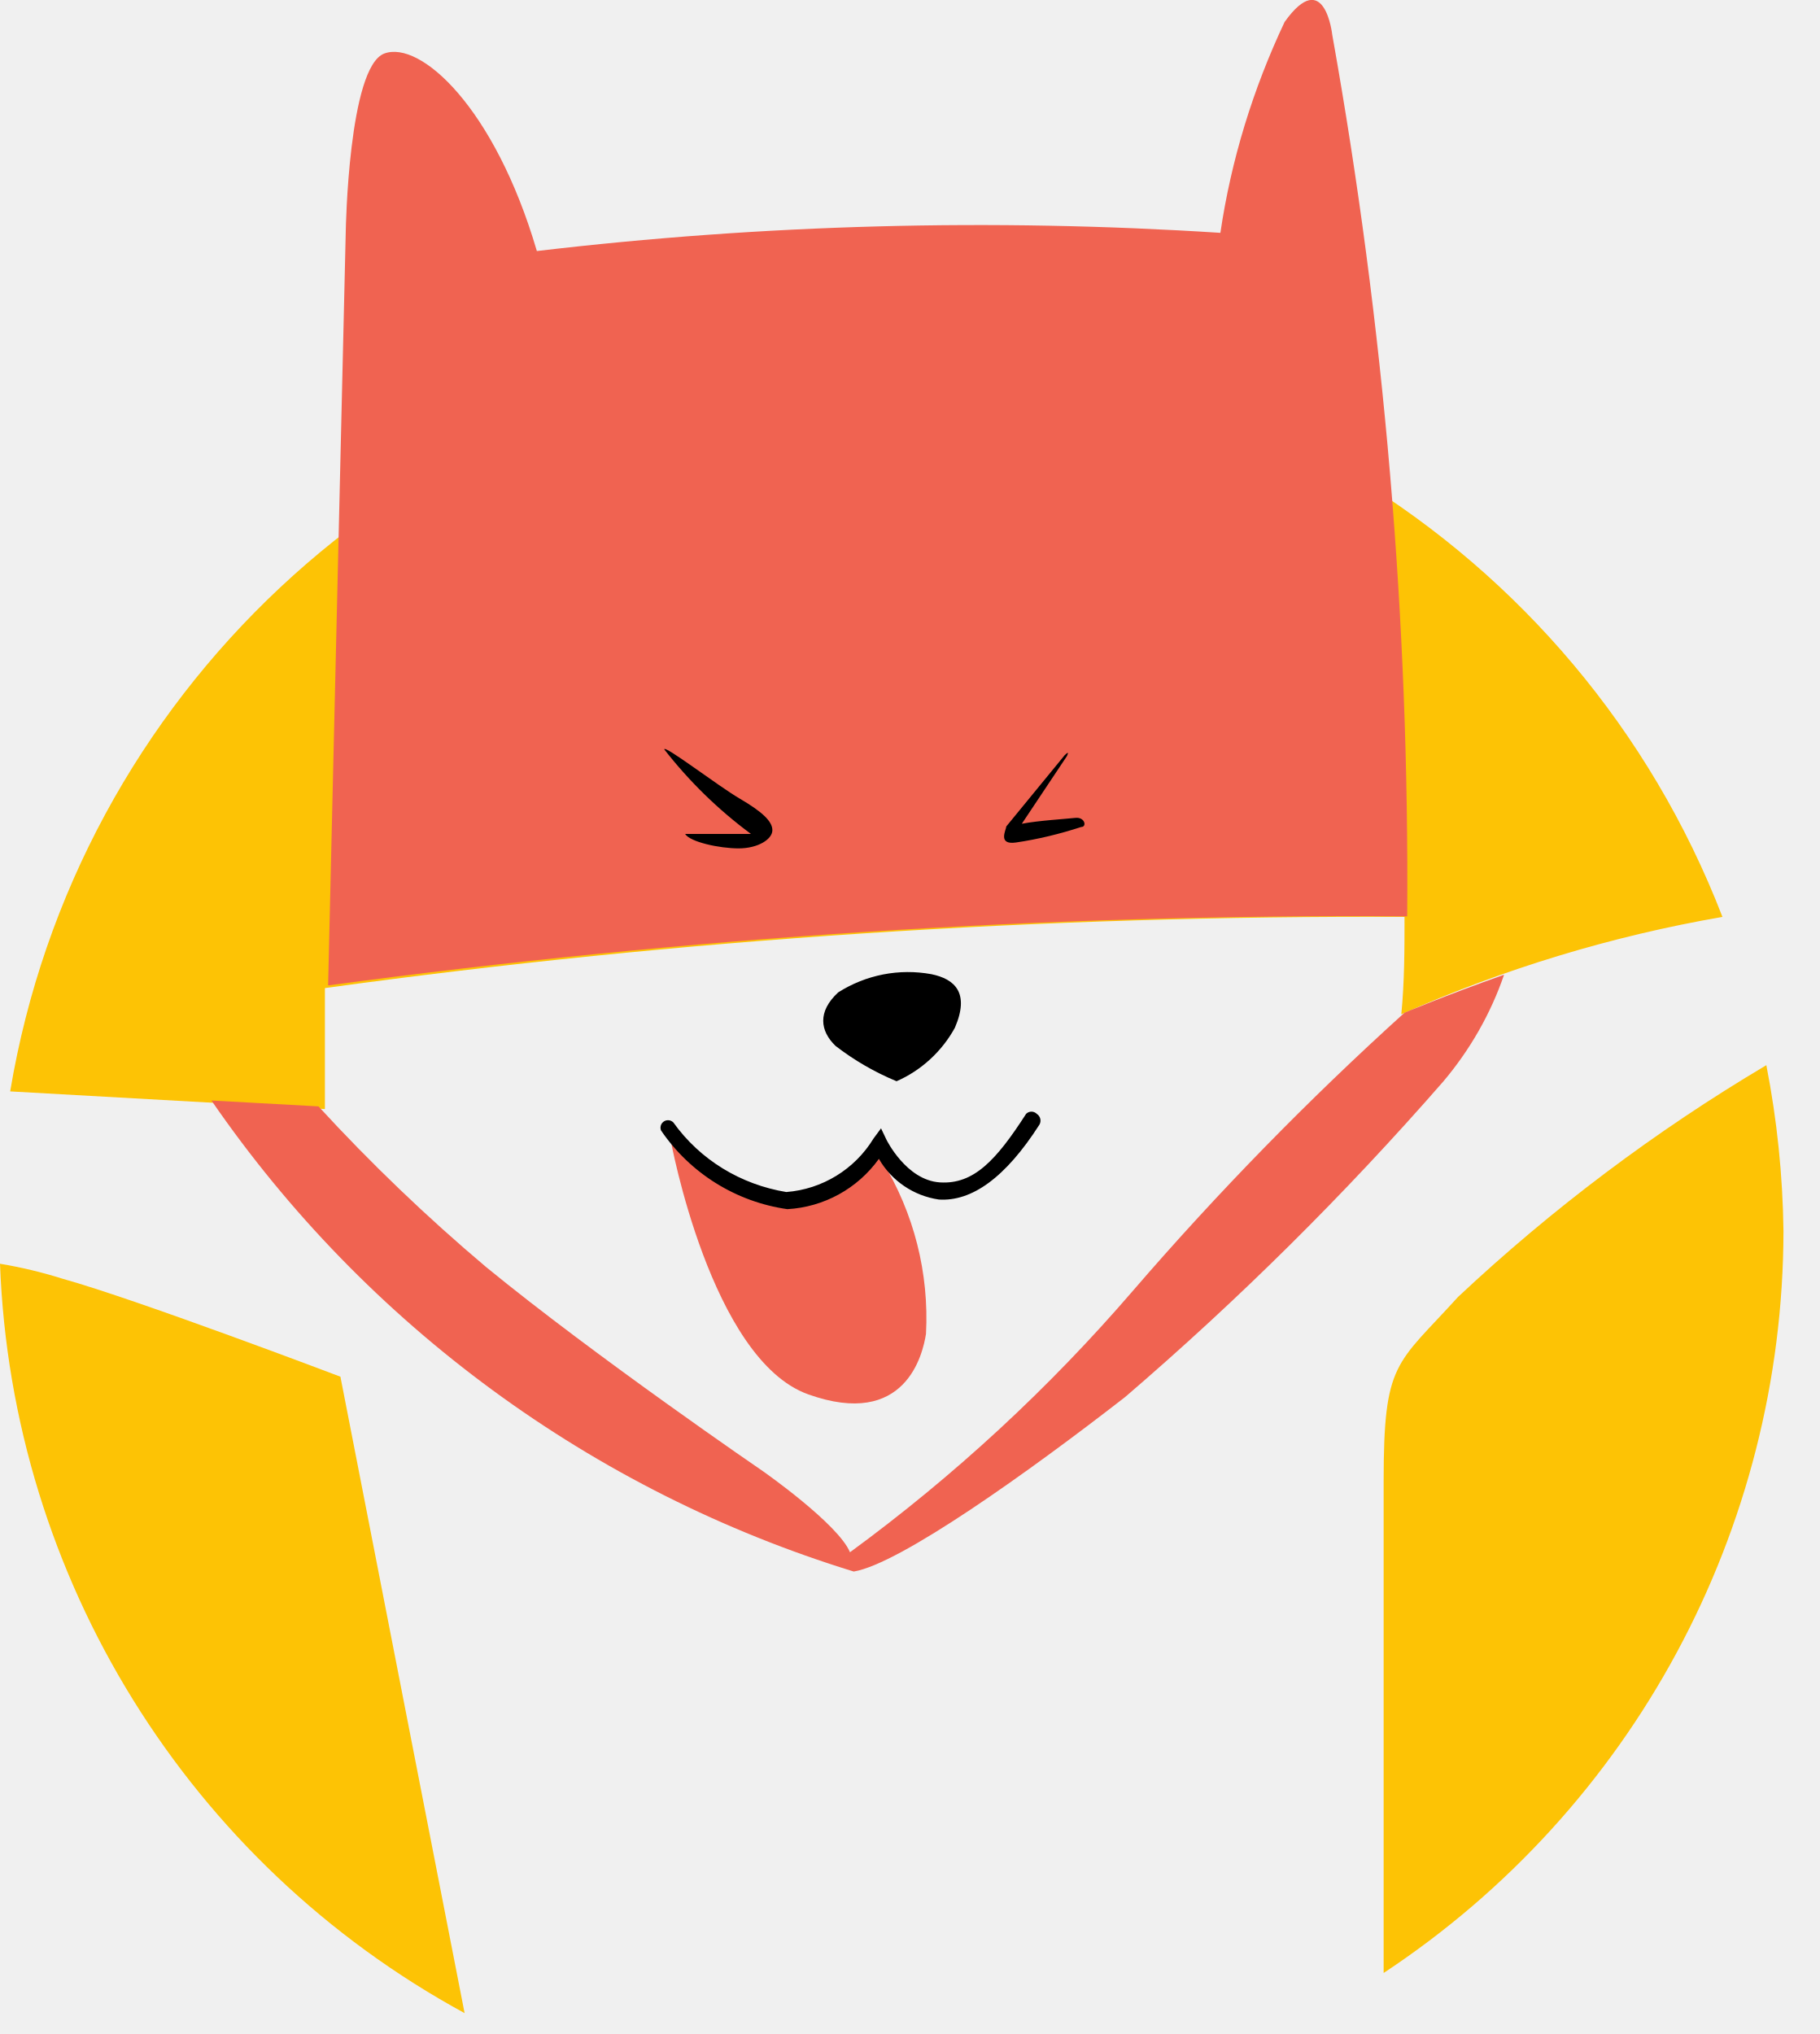
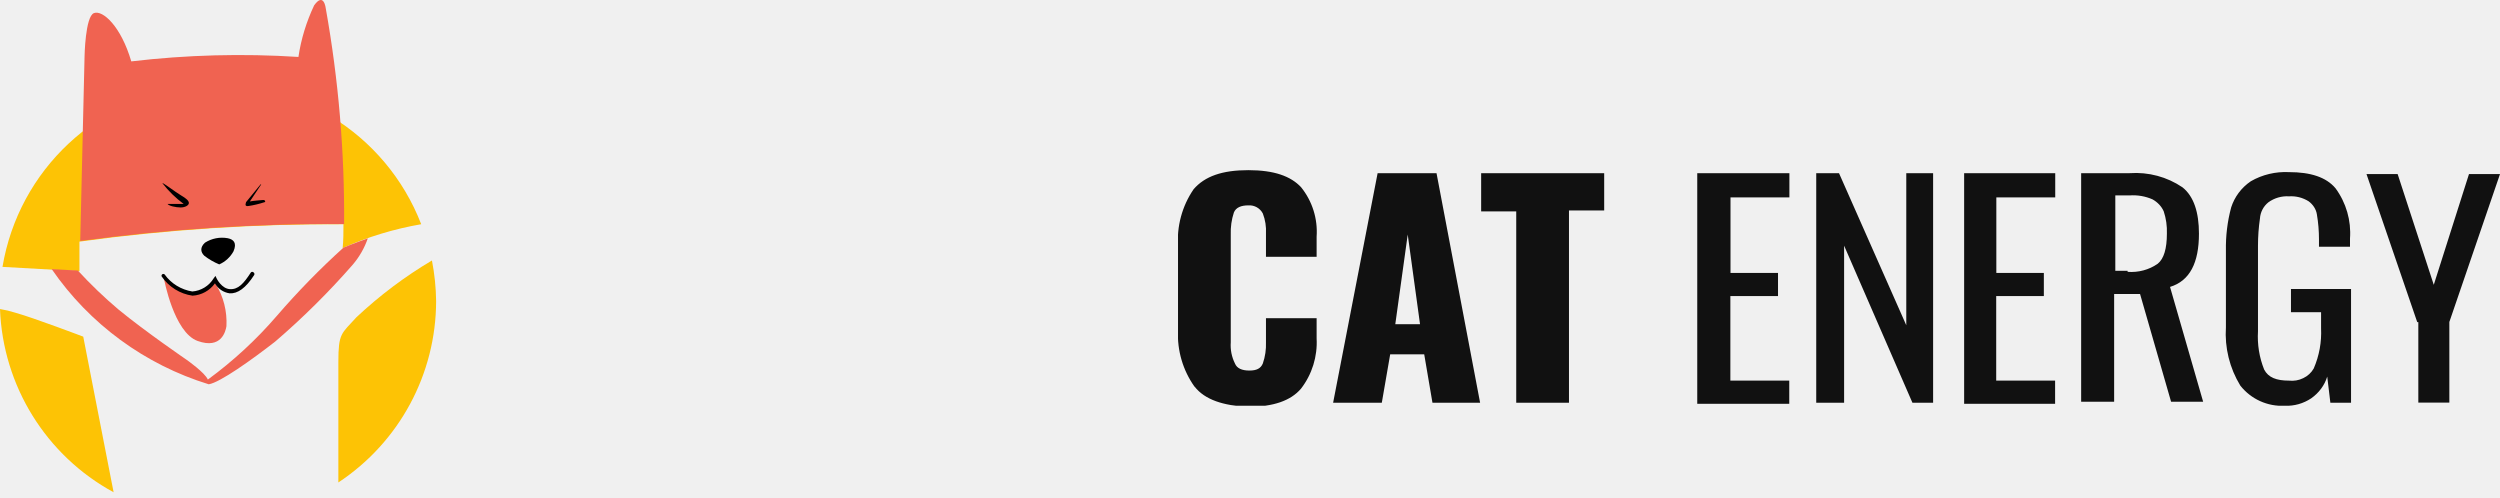
- <svg xmlns="http://www.w3.org/2000/svg" width="34" height="38" viewBox="0 0 34 38" fill="none">
+ <svg xmlns="http://www.w3.org/2000/svg" width="191" height="38" viewBox="0 0 191 38" fill="none">
  <g clip-path="url(#a)">
    <path d="M6.07 20.72v-2.26c6.68-.92 13.42-1.36 20.17-1.33 0 .6 0 1.21-.06 1.82a25.52 25.52 0 0 1 6-1.82A16.67 16.67 0 0 0 .19 20.39l5.88.33ZM27.24 24.23c-1.16 1.28-1.39 1.2-1.39 3.45v9.18A16.64 16.64 0 0 0 33.32 23a17.3 17.3 0 0 0-.32-3.1 33.1 33.1 0 0 0-5.76 4.33ZM6.36 25.72s-3.79-1.44-5.19-1.83A8.54 8.54 0 0 0 0 23.61a16.65 16.65 0 0 0 8.68 14L6.36 25.72Z" fill="#FDC305" />
    <path d="M26.29 17.12A89.8 89.8 0 0 0 24.89.65S24.75-.64 24 .41c-.59 1.25-1 2.58-1.2 3.94a70.34 70.34 0 0 0-12.77.34C9.24 2 7.85.75 7.18 1c-.67.25-.72 3.31-.72 3.31l-.33 14.1c6.68-.9 13.42-1.34 20.16-1.29Z" fill="#F06351" />
    <path d="M12.41 14c0-.09 1 .68 1.41.92.41.24.61.42.61.59 0 .17-.27.34-.63.34s-.91-.12-1-.27h1.23A8.34 8.34 0 0 1 12.41 14ZM19.89 14.11l-1.09 1.33c0 .06-.17.35.18.3.41-.06.82-.16 1.22-.29.11 0 .07-.19-.11-.17-.18.02-.69.05-1 .11l.84-1.26s.07-.13-.04-.02ZM16.75 20.2c.46-.2.85-.56 1.09-1 .28-.65 0-.91-.44-1-.6-.11-1.22.01-1.74.34-.39.36-.34.72-.05 1 .35.27.73.49 1.14.66Z" fill="#000" />
    <path d="M16.35 21.45c-.11.23-.27.43-.46.6-.28.23-.63.36-1 .38a2.15 2.15 0 0 1-1.47-.43 2.3 2.3 0 0 1-.53-.44c-.1-.11-.22-.2-.36-.26 0 0 .75 4.1 2.57 4.75 1.82.65 2.14-.75 2.2-1.13a5.61 5.61 0 0 0-.82-3.23c-.02-.31-.03-.11-.13-.24Z" fill="#F06351" />
    <path d="M14.71 22.59a3.44 3.44 0 0 1-2.36-1.47.14.14 0 0 1 .03-.15.14.14 0 0 1 .2 0c.5.7 1.26 1.16 2.11 1.3a2.1 2.1 0 0 0 1.63-1l.14-.19.1.21s.37.76 1 .8c.63.04 1.05-.41 1.61-1.28a.14.14 0 0 1 .2 0 .15.15 0 0 1 .05.2c-.64 1-1.27 1.44-1.88 1.4a1.55 1.55 0 0 1-1.12-.76 2.26 2.26 0 0 1-1.71.94Z" fill="#000" />
    <path d="M26.24 18.92a58.63 58.63 0 0 0-5.07 5.19A31.63 31.63 0 0 1 15.88 29c-.22-.53-1.62-1.51-1.62-1.51s-3.13-2.14-5.18-3.82a34.14 34.14 0 0 1-3.13-3l-2-.11c2.89 4.2 7.12 7.3 12 8.8.86-.14 3.27-1.86 5.07-3.26a58.13 58.13 0 0 0 5.94-5.89c.5-.59.89-1.27 1.14-2-1.1.39-1.86.71-1.86.71Z" fill="#F06351" />
  </g>
+   <g clip-path="url(#b)" fill="#111">
+     <path d="M91.26 29.54a6.87 6.87 0 0 1-1.26-4.3v-6.4c-.1-1.54.3-3.08 1.19-4.38.86-1 2.2-1.46 4.18-1.46 1.98 0 3.24.46 4.03 1.3a5.42 5.42 0 0 1 1.19 3.78v1.54h-3.87v-1.77a3.7 3.7 0 0 0-.24-1.54 1.16 1.16 0 0 0-1.1-.62c-.56 0-.95.16-1.11.54a4.85 4.85 0 0 0-.24 1.7v8.22c-.04.56.07 1.12.32 1.62.15.38.55.54 1.1.54.56 0 .87-.16 1.03-.54.18-.52.26-1.07.24-1.62v-1.84h3.87v1.54a5.78 5.78 0 0 1-1.19 3.84c-.79.93-2.13 1.39-4.03 1.39-1.9-.08-3.32-.54-4.1-1.54ZM105.25 13.23h4.5l3.33 17.54h-3.64l-.63-3.7h-2.6l-.64 3.7h-3.72l3.4-17.54Zm3.24 11.54-.94-6.85-.95 6.85h1.9ZM115.84 16.15h-2.68v-2.92h9.4v2.85h-2.69v14.69h-4.03V16.15ZM129.75 13.23h6.96v1.85h-4.5v5.77h3.63v1.77h-3.64v6.46h4.5v1.77h-7.03V13.23h.08ZM138.76 13.23h1.74l5.14 11.62V13.23h2.05v17.54h-1.58l-5.22-12v12h-2.13V13.23ZM150.06 13.23h6.96v1.85h-4.5v5.77h3.63v1.77h-3.64v6.46h4.5v1.77h-6.95V13.23ZM159.07 13.23h3.64c1.43-.1 2.85.28 4.03 1.08.87.69 1.26 1.92 1.26 3.54 0 2.23-.7 3.61-2.21 4.07l2.53 8.77h-2.45l-2.37-8.23h-1.98v8.23H159V13.23h.08Zm3.48 7.54c.81.06 1.63-.15 2.3-.62.47-.38.7-1.15.7-2.3a4.84 4.84 0 0 0-.24-1.7c-.17-.39-.48-.71-.86-.92a3.69 3.69 0 0 0-1.74-.3h-1.1v5.76h.94v.08ZM171.16 29.46a7.6 7.6 0 0 1-1.1-4.46v-5.85c-.02-1.11.11-2.22.4-3.3.26-.81.78-1.51 1.5-2 .88-.51 1.9-.75 2.92-.7 1.66 0 2.84.39 3.55 1.23a5.77 5.77 0 0 1 1.11 3.85v.62h-2.37v-.54c0-.65-.05-1.29-.16-1.93-.06-.4-.3-.76-.63-1a2.5 2.5 0 0 0-1.5-.38 2.42 2.42 0 0 0-1.58.46 1.73 1.73 0 0 0-.64 1.23c-.1.69-.15 1.38-.15 2.08v6.54c-.06 1 .1 2 .47 2.92.32.62.95.85 1.9.85.37.04.75-.02 1.09-.19.34-.16.62-.42.8-.74.42-.97.61-2.02.56-3.07v-1.23h-2.3v-1.77h4.59v8.69h-1.58l-.24-2c-.2.67-.64 1.25-1.22 1.66-.6.4-1.3.6-2.02.57a4.05 4.05 0 0 1-3.4-1.54ZM184.68 24.62 180.8 13.3h2.38l2.76 8.46 2.69-8.46H191l-3.87 11.3v6.16h-2.37v-6.15h-.08Z" />
+   </g>
  <defs>
    <clipPath id="a">
      <path fill="#fff" d="M0 0h33.32v37.61H0z" />
    </clipPath>
+     <clipPath id="b">
+       <path fill="#fff" transform="translate(90 13)" d="M0 0h101v18H0z" />
+     </clipPath>
  </defs>
</svg>
